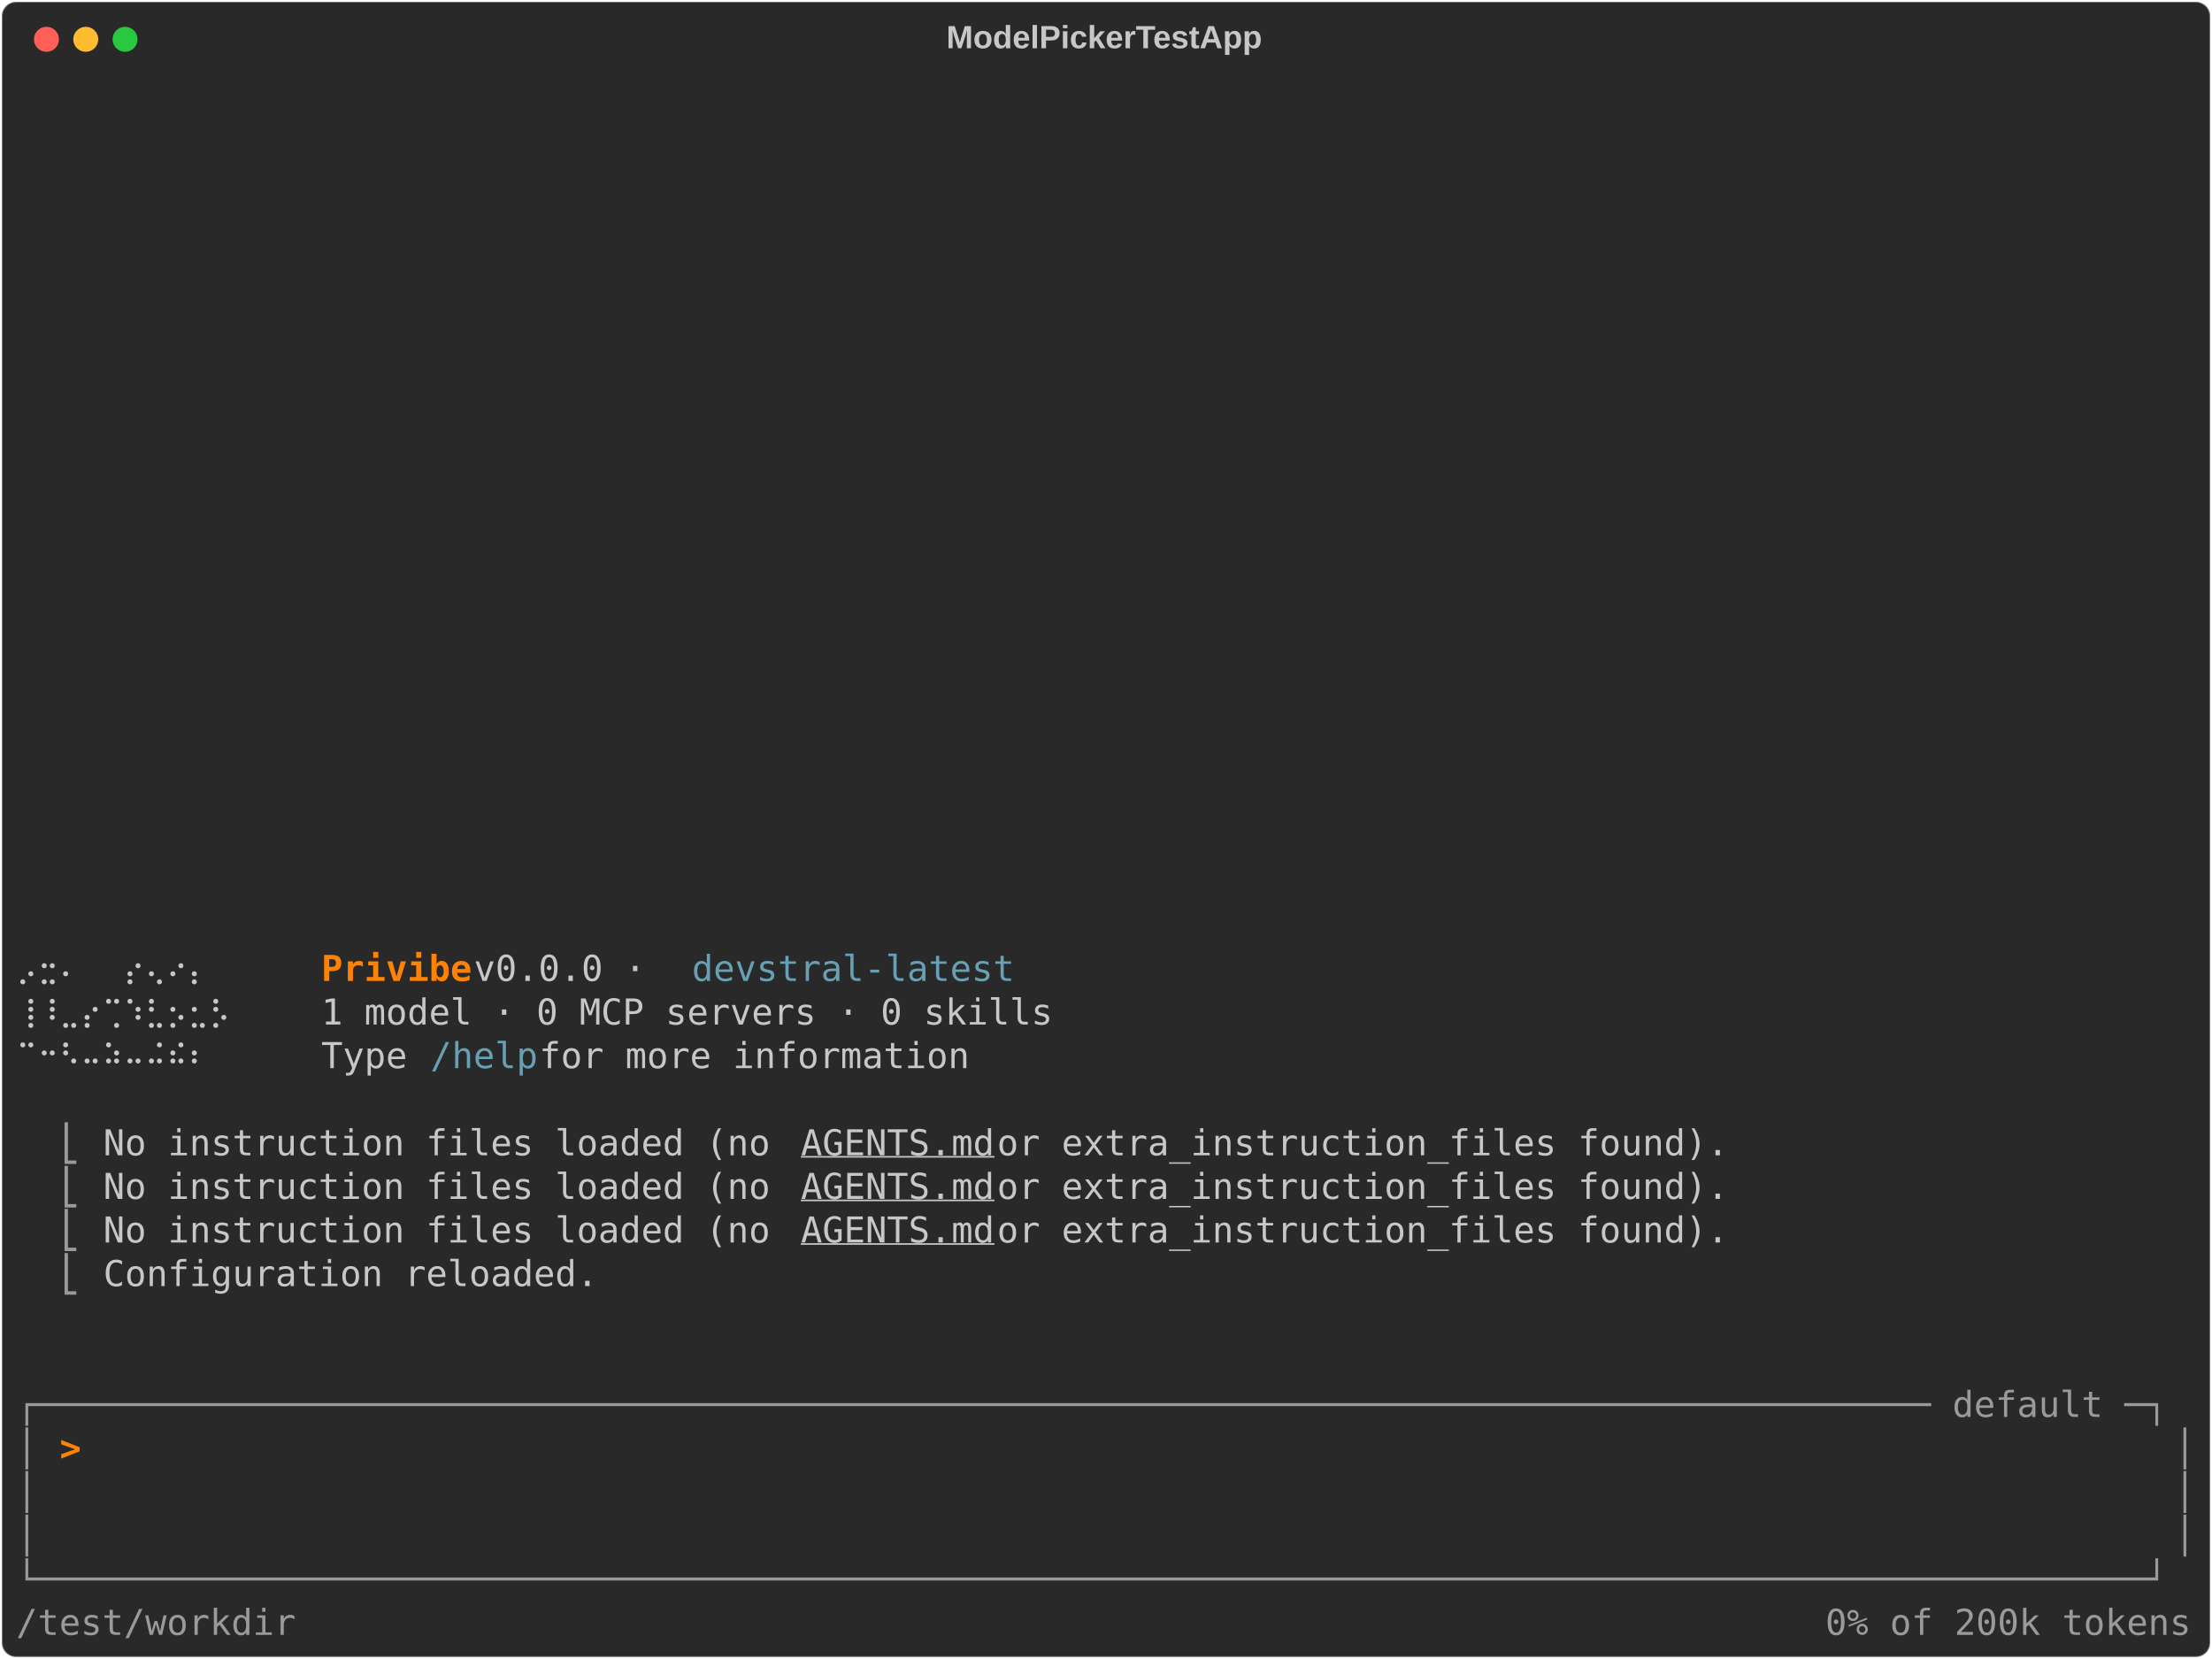
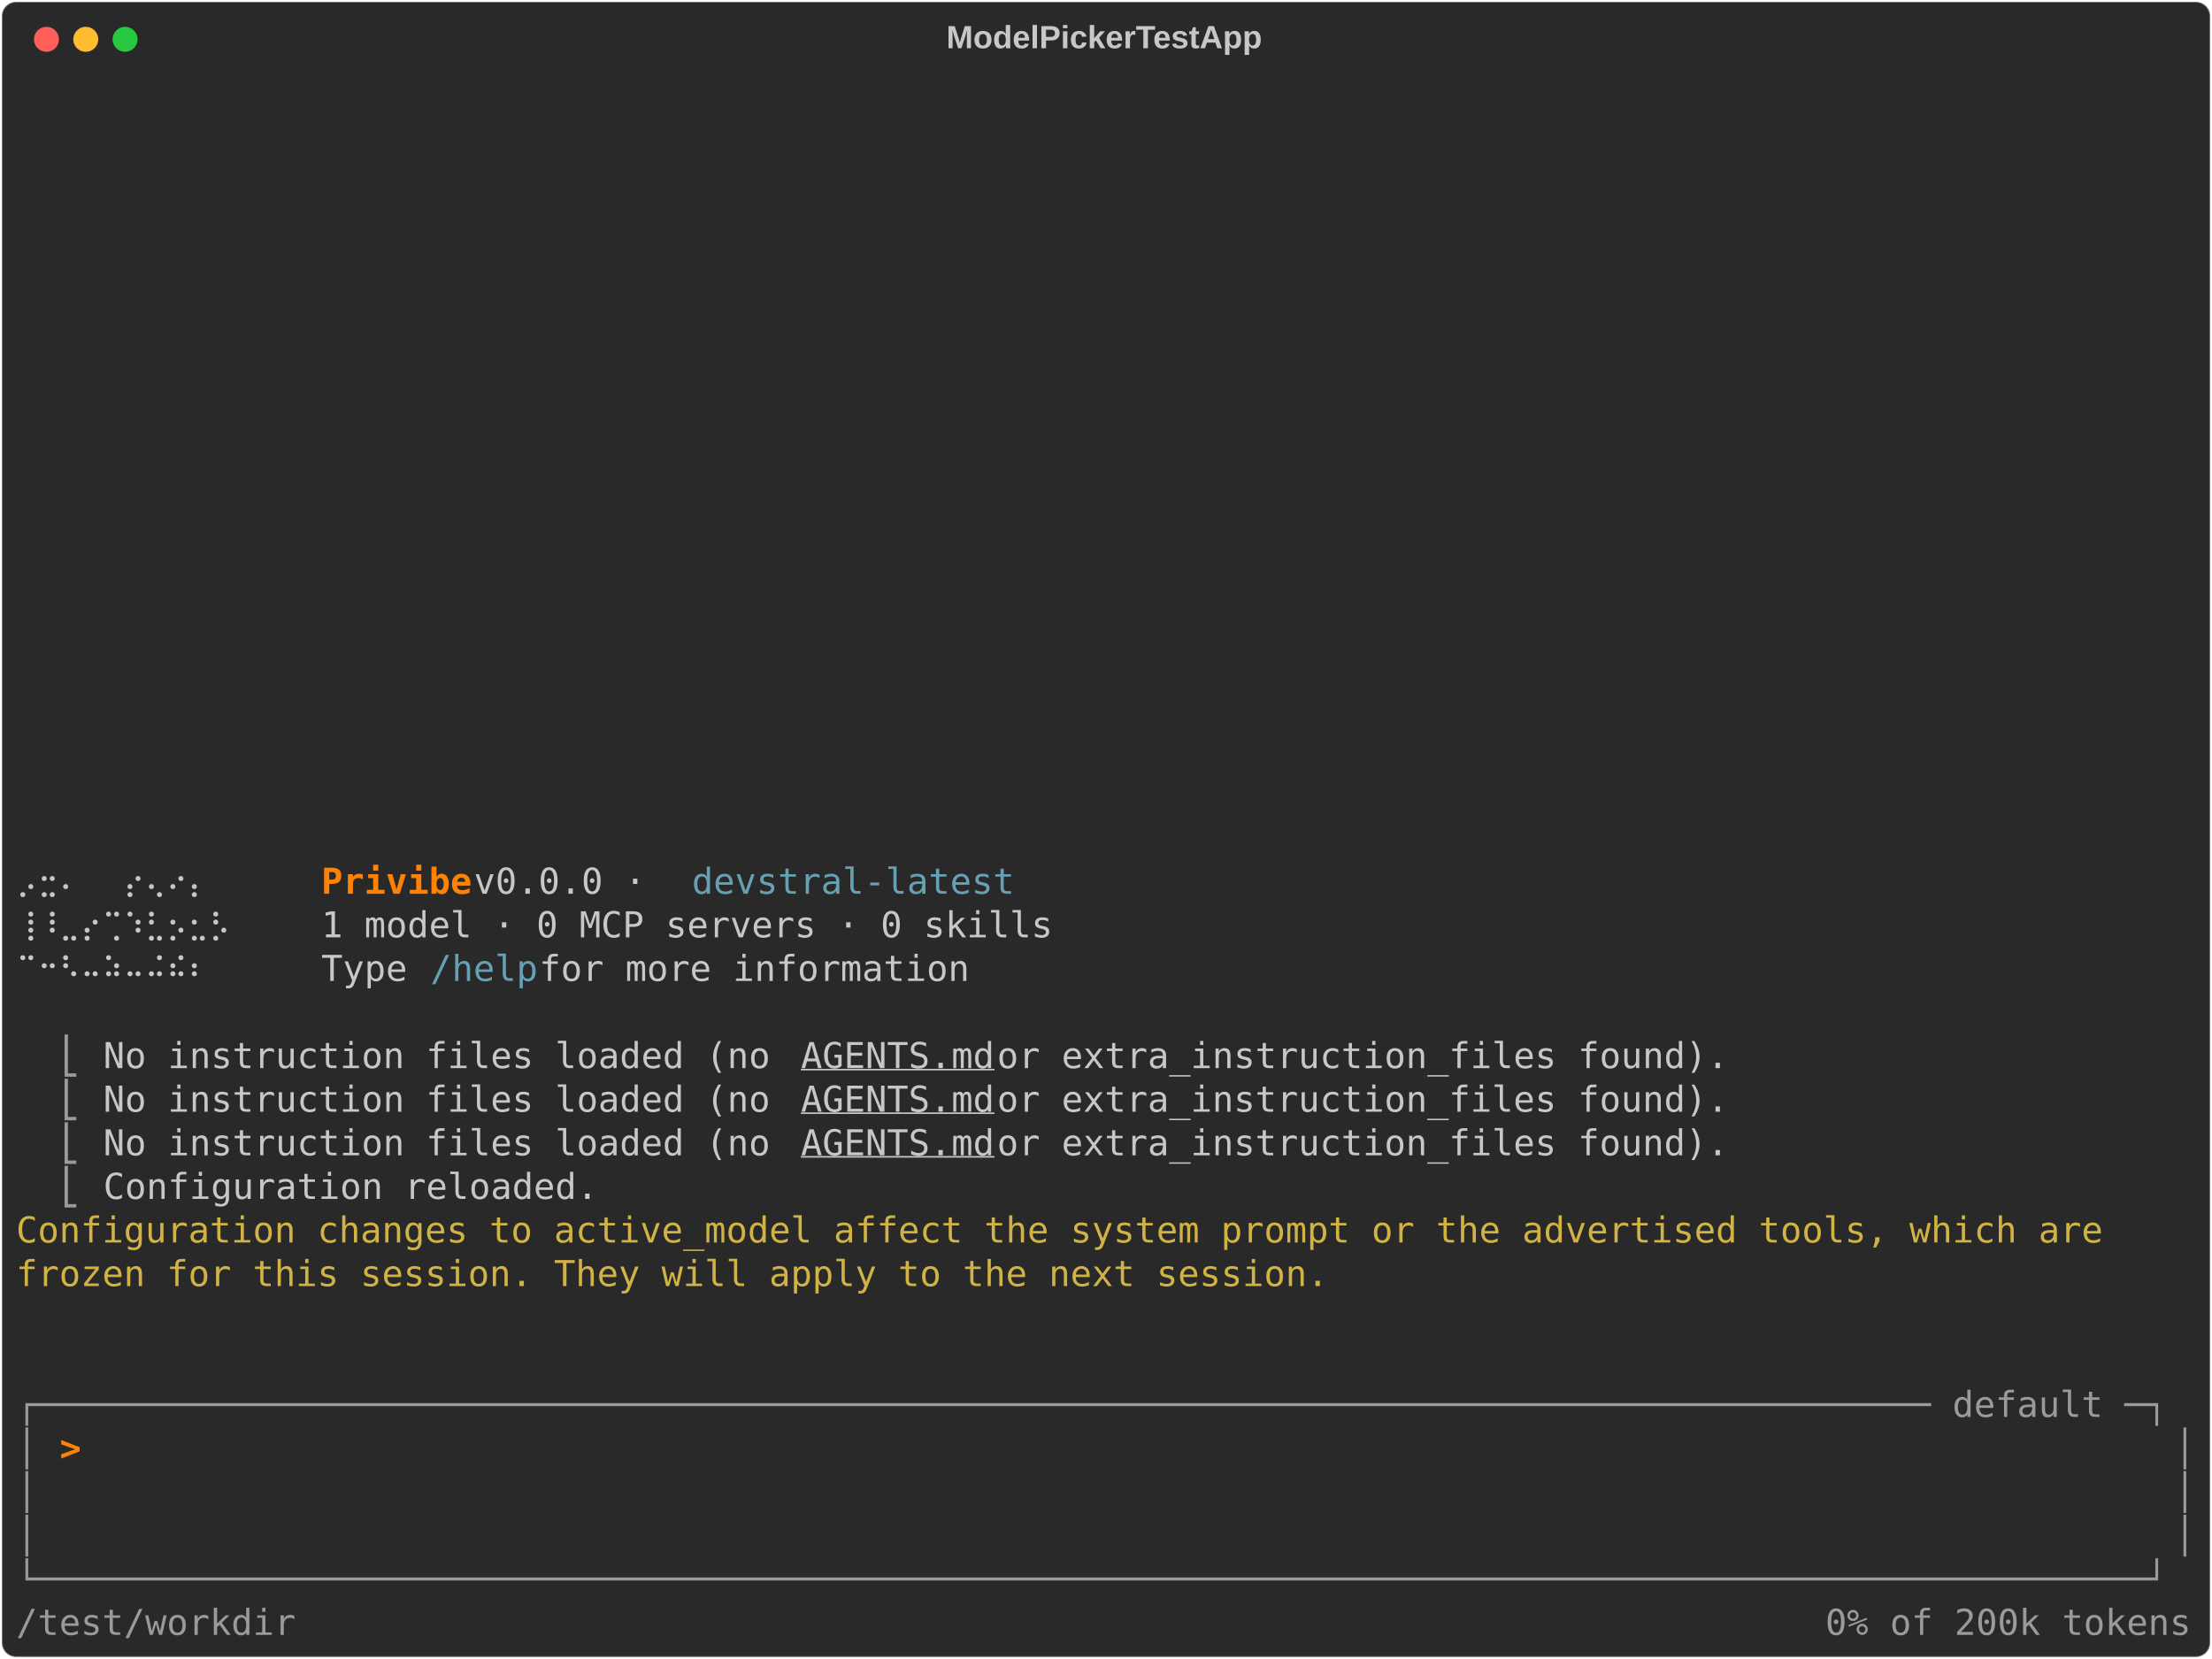
<svg xmlns="http://www.w3.org/2000/svg" class="rich-terminal" viewBox="0 0 1238 928.4">
  <style>

    @font-face {
        font-family: "Fira Code";
        src: local("FiraCode-Regular"),
                url("https://cdnjs.cloudflare.com/ajax/libs/firacode/6.2.0/woff2/FiraCode-Regular.woff2") format("woff2"),
                url("https://cdnjs.cloudflare.com/ajax/libs/firacode/6.2.0/woff/FiraCode-Regular.woff") format("woff");
        font-style: normal;
        font-weight: 400;
    }
    @font-face {
        font-family: "Fira Code";
        src: local("FiraCode-Bold"),
                url("https://cdnjs.cloudflare.com/ajax/libs/firacode/6.2.0/woff2/FiraCode-Bold.woff2") format("woff2"),
                url("https://cdnjs.cloudflare.com/ajax/libs/firacode/6.2.0/woff/FiraCode-Bold.woff") format("woff");
        font-style: bold;
        font-weight: 700;
    }

    .terminal-matrix {
        font-family: Fira Code, monospace;
        font-size: 20px;
        line-height: 24.4px;
        font-variant-east-asian: full-width;
    }

    .terminal-title {
        font-size: 18px;
        font-weight: bold;
        font-family: arial;
    }

    .terminal-r1 { fill: #c5c8c6 }
.terminal-r2 { fill: #ff8205;font-weight: bold }
.terminal-r3 { fill: #68a0b3 }
.terminal-r4 { fill: #9a9b99 }
.terminal-r5 { fill: #c5c8c6;text-decoration: underline; }
+ .terminal-r6 { fill: #d0b344 }
    </style>
  <defs>
    <clipPath id="terminal-clip-terminal">
      <rect x="0" y="0" width="1219.0" height="877.4" />
    </clipPath>
    <clipPath id="terminal-line-0">
      <rect x="0" y="1.5" width="1220" height="24.65" />
    </clipPath>
    <clipPath id="terminal-line-1">
      <rect x="0" y="25.9" width="1220" height="24.65" />
    </clipPath>
    <clipPath id="terminal-line-2">
      <rect x="0" y="50.3" width="1220" height="24.65" />
    </clipPath>
    <clipPath id="terminal-line-3">
      <rect x="0" y="74.7" width="1220" height="24.65" />
    </clipPath>
    <clipPath id="terminal-line-4">
      <rect x="0" y="99.1" width="1220" height="24.65" />
    </clipPath>
    <clipPath id="terminal-line-5">
      <rect x="0" y="123.5" width="1220" height="24.65" />
    </clipPath>
    <clipPath id="terminal-line-6">
      <rect x="0" y="147.9" width="1220" height="24.65" />
    </clipPath>
    <clipPath id="terminal-line-7">
      <rect x="0" y="172.3" width="1220" height="24.65" />
    </clipPath>
    <clipPath id="terminal-line-8">
      <rect x="0" y="196.7" width="1220" height="24.65" />
    </clipPath>
    <clipPath id="terminal-line-9">
      <rect x="0" y="221.1" width="1220" height="24.65" />
    </clipPath>
    <clipPath id="terminal-line-10">
      <rect x="0" y="245.5" width="1220" height="24.65" />
    </clipPath>
    <clipPath id="terminal-line-11">
      <rect x="0" y="269.9" width="1220" height="24.65" />
    </clipPath>
    <clipPath id="terminal-line-12">
      <rect x="0" y="294.3" width="1220" height="24.65" />
    </clipPath>
    <clipPath id="terminal-line-13">
      <rect x="0" y="318.7" width="1220" height="24.65" />
    </clipPath>
    <clipPath id="terminal-line-14">
      <rect x="0" y="343.1" width="1220" height="24.65" />
    </clipPath>
    <clipPath id="terminal-line-15">
      <rect x="0" y="367.5" width="1220" height="24.65" />
    </clipPath>
    <clipPath id="terminal-line-16">
      <rect x="0" y="391.9" width="1220" height="24.65" />
    </clipPath>
    <clipPath id="terminal-line-17">
      <rect x="0" y="416.3" width="1220" height="24.65" />
    </clipPath>
    <clipPath id="terminal-line-18">
      <rect x="0" y="440.7" width="1220" height="24.65" />
    </clipPath>
    <clipPath id="terminal-line-19">
      <rect x="0" y="465.1" width="1220" height="24.65" />
    </clipPath>
    <clipPath id="terminal-line-20">
      <rect x="0" y="489.5" width="1220" height="24.65" />
    </clipPath>
    <clipPath id="terminal-line-21">
      <rect x="0" y="513.9" width="1220" height="24.65" />
    </clipPath>
    <clipPath id="terminal-line-22">
      <rect x="0" y="538.3" width="1220" height="24.65" />
    </clipPath>
    <clipPath id="terminal-line-23">
      <rect x="0" y="562.7" width="1220" height="24.65" />
    </clipPath>
    <clipPath id="terminal-line-24">
      <rect x="0" y="587.1" width="1220" height="24.65" />
    </clipPath>
    <clipPath id="terminal-line-25">
      <rect x="0" y="611.5" width="1220" height="24.65" />
    </clipPath>
    <clipPath id="terminal-line-26">
      <rect x="0" y="635.9" width="1220" height="24.65" />
    </clipPath>
    <clipPath id="terminal-line-27">
      <rect x="0" y="660.3" width="1220" height="24.65" />
    </clipPath>
    <clipPath id="terminal-line-28">
      <rect x="0" y="684.7" width="1220" height="24.65" />
    </clipPath>
    <clipPath id="terminal-line-29">
      <rect x="0" y="709.1" width="1220" height="24.65" />
    </clipPath>
    <clipPath id="terminal-line-30">
      <rect x="0" y="733.5" width="1220" height="24.65" />
    </clipPath>
    <clipPath id="terminal-line-31">
      <rect x="0" y="757.9" width="1220" height="24.65" />
    </clipPath>
    <clipPath id="terminal-line-32">
      <rect x="0" y="782.3" width="1220" height="24.65" />
    </clipPath>
    <clipPath id="terminal-line-33">
      <rect x="0" y="806.7" width="1220" height="24.65" />
    </clipPath>
    <clipPath id="terminal-line-34">
      <rect x="0" y="831.1" width="1220" height="24.65" />
    </clipPath>
  </defs>
  <rect fill="#292929" stroke="rgba(255,255,255,0.35)" stroke-width="1" x="1" y="1" width="1236" height="926.4" rx="8" />
  <text class="terminal-title" fill="#c5c8c6" text-anchor="middle" x="618" y="27">ModelPickerTestApp</text>
  <g transform="translate(26,22)">
    <circle cx="0" cy="0" r="7" fill="#ff5f57" />
    <circle cx="22" cy="0" r="7" fill="#febc2e" />
    <circle cx="44" cy="0" r="7" fill="#28c840" />
  </g>
  <g transform="translate(9, 41)" clip-path="url(#terminal-clip-terminal)">
    <g class="terminal-matrix">
      <text class="terminal-r1" x="1220" y="20" textLength="12.2" clip-path="url(#terminal-line-0)">
</text>
      <text class="terminal-r1" x="1220" y="44.4" textLength="12.2" clip-path="url(#terminal-line-1)">
</text>
      <text class="terminal-r1" x="1220" y="68.8" textLength="12.2" clip-path="url(#terminal-line-2)">
</text>
      <text class="terminal-r1" x="1220" y="93.2" textLength="12.2" clip-path="url(#terminal-line-3)">
</text>
      <text class="terminal-r1" x="1220" y="117.6" textLength="12.2" clip-path="url(#terminal-line-4)">
</text>
      <text class="terminal-r1" x="1220" y="142" textLength="12.2" clip-path="url(#terminal-line-5)">
</text>
      <text class="terminal-r1" x="1220" y="166.4" textLength="12.2" clip-path="url(#terminal-line-6)">
</text>
      <text class="terminal-r1" x="1220" y="190.8" textLength="12.2" clip-path="url(#terminal-line-7)">
</text>
      <text class="terminal-r1" x="1220" y="215.2" textLength="12.2" clip-path="url(#terminal-line-8)">
</text>
      <text class="terminal-r1" x="1220" y="239.6" textLength="12.2" clip-path="url(#terminal-line-9)">
</text>
      <text class="terminal-r1" x="1220" y="264" textLength="12.2" clip-path="url(#terminal-line-10)">
</text>
      <text class="terminal-r1" x="1220" y="288.4" textLength="12.2" clip-path="url(#terminal-line-11)">
</text>
      <text class="terminal-r1" x="1220" y="312.8" textLength="12.2" clip-path="url(#terminal-line-12)">
</text>
      <text class="terminal-r1" x="1220" y="337.2" textLength="12.2" clip-path="url(#terminal-line-13)">
</text>
      <text class="terminal-r1" x="1220" y="361.6" textLength="12.2" clip-path="url(#terminal-line-14)">
</text>
      <text class="terminal-r1" x="1220" y="386" textLength="12.2" clip-path="url(#terminal-line-15)">
</text>
      <text class="terminal-r1" x="1220" y="410.4" textLength="12.2" clip-path="url(#terminal-line-16)">
</text>
      <text class="terminal-r1" x="1220" y="434.8" textLength="12.2" clip-path="url(#terminal-line-17)">
</text>
+       <text class="terminal-r1" x="0" y="459.2" textLength="134.2" clip-path="url(#terminal-line-18)">  ⡠⣒⠄  ⡔⢄⠔⡄</text>
+       <text class="terminal-r2" x="170.8" y="459.2" textLength="85.4" clip-path="url(#terminal-line-18)">Privibe</text>
+       <text class="terminal-r1" x="256.2" y="459.2" textLength="122" clip-path="url(#terminal-line-18)"> v0.0.0 · </text>
+       <text class="terminal-r3" x="378.2" y="459.2" textLength="183" clip-path="url(#terminal-line-18)">devstral-latest</text>
      <text class="terminal-r1" x="1220" y="459.2" textLength="12.2" clip-path="url(#terminal-line-18)">
</text>
+       <text class="terminal-r1" x="0" y="483.6" textLength="134.2" clip-path="url(#terminal-line-19)"> ⢸⠸⣀⡔⢉⠱⣃⡢⣂⡣</text>
+       <text class="terminal-r1" x="170.8" y="483.6" textLength="414.8" clip-path="url(#terminal-line-19)">1 model · 0 MCP servers · 0 skills</text>
      <text class="terminal-r1" x="1220" y="483.6" textLength="12.2" clip-path="url(#terminal-line-19)">
</text>
-       <text class="terminal-r1" x="0" y="508" textLength="134.2" clip-path="url(#terminal-line-20)">  ⡠⣒⠄  ⡔⢄⠔⡄</text>
-       <text class="terminal-r2" x="170.8" y="508" textLength="85.4" clip-path="url(#terminal-line-20)">Privibe</text>
-       <text class="terminal-r1" x="256.2" y="508" textLength="122" clip-path="url(#terminal-line-20)"> v0.0.0 · </text>
-       <text class="terminal-r3" x="378.2" y="508" textLength="183" clip-path="url(#terminal-line-20)">devstral-latest</text>
+       <text class="terminal-r1" x="0" y="508" textLength="134.2" clip-path="url(#terminal-line-20)">  ⠉⠒⠣⠤⠵⠤⠬⠮⠆</text>
+       <text class="terminal-r1" x="170.8" y="508" textLength="61" clip-path="url(#terminal-line-20)">Type </text>
+       <text class="terminal-r3" x="231.8" y="508" textLength="61" clip-path="url(#terminal-line-20)">/help</text>
+       <text class="terminal-r1" x="292.8" y="508" textLength="256.2" clip-path="url(#terminal-line-20)"> for more information</text>
      <text class="terminal-r1" x="1220" y="508" textLength="12.2" clip-path="url(#terminal-line-20)">
</text>
-       <text class="terminal-r1" x="0" y="532.4" textLength="134.2" clip-path="url(#terminal-line-21)"> ⢸⠸⣀⡔⢉⠱⣃⡢⣂⡣</text>
-       <text class="terminal-r1" x="170.8" y="532.4" textLength="414.8" clip-path="url(#terminal-line-21)">1 model · 0 MCP servers · 0 skills</text>
      <text class="terminal-r1" x="1220" y="532.4" textLength="12.2" clip-path="url(#terminal-line-21)">
</text>
-       <text class="terminal-r1" x="0" y="556.8" textLength="134.2" clip-path="url(#terminal-line-22)">  ⠉⠒⠣⠤⠵⠤⠬⠮⠆</text>
-       <text class="terminal-r1" x="170.8" y="556.8" textLength="61" clip-path="url(#terminal-line-22)">Type </text>
-       <text class="terminal-r3" x="231.8" y="556.8" textLength="61" clip-path="url(#terminal-line-22)">/help</text>
-       <text class="terminal-r1" x="292.8" y="556.8" textLength="256.2" clip-path="url(#terminal-line-22)"> for more information</text>
+       <text class="terminal-r4" x="24.4" y="556.8" textLength="12.2" clip-path="url(#terminal-line-22)">⎣</text>
+       <text class="terminal-r1" x="48.8" y="556.8" textLength="390.4" clip-path="url(#terminal-line-22)">No instruction files loaded (no </text>
+       <text class="terminal-r5" x="439.2" y="556.8" textLength="109.8" clip-path="url(#terminal-line-22)">AGENTS.md</text>
+       <text class="terminal-r1" x="549" y="556.8" textLength="427" clip-path="url(#terminal-line-22)"> or extra_instruction_files found).</text>
      <text class="terminal-r1" x="1220" y="556.8" textLength="12.2" clip-path="url(#terminal-line-22)">
</text>
+       <text class="terminal-r4" x="24.4" y="581.2" textLength="12.2" clip-path="url(#terminal-line-23)">⎣</text>
+       <text class="terminal-r1" x="48.8" y="581.2" textLength="390.4" clip-path="url(#terminal-line-23)">No instruction files loaded (no </text>
+       <text class="terminal-r5" x="439.2" y="581.2" textLength="109.8" clip-path="url(#terminal-line-23)">AGENTS.md</text>
+       <text class="terminal-r1" x="549" y="581.2" textLength="427" clip-path="url(#terminal-line-23)"> or extra_instruction_files found).</text>
      <text class="terminal-r1" x="1220" y="581.2" textLength="12.2" clip-path="url(#terminal-line-23)">
</text>
      <text class="terminal-r4" x="24.4" y="605.6" textLength="12.2" clip-path="url(#terminal-line-24)">⎣</text>
      <text class="terminal-r1" x="48.8" y="605.6" textLength="390.4" clip-path="url(#terminal-line-24)">No instruction files loaded (no </text>
      <text class="terminal-r5" x="439.2" y="605.6" textLength="109.8" clip-path="url(#terminal-line-24)">AGENTS.md</text>
      <text class="terminal-r1" x="549" y="605.6" textLength="427" clip-path="url(#terminal-line-24)"> or extra_instruction_files found).</text>
      <text class="terminal-r1" x="1220" y="605.6" textLength="12.2" clip-path="url(#terminal-line-24)">
</text>
      <text class="terminal-r4" x="24.4" y="630" textLength="12.2" clip-path="url(#terminal-line-25)">⎣</text>
-       <text class="terminal-r1" x="48.8" y="630" textLength="390.4" clip-path="url(#terminal-line-25)">No instruction files loaded (no </text>
-       <text class="terminal-r5" x="439.2" y="630" textLength="109.8" clip-path="url(#terminal-line-25)">AGENTS.md</text>
-       <text class="terminal-r1" x="549" y="630" textLength="427" clip-path="url(#terminal-line-25)"> or extra_instruction_files found).</text>
+       <text class="terminal-r1" x="48.8" y="630" textLength="280.6" clip-path="url(#terminal-line-25)">Configuration reloaded.</text>
      <text class="terminal-r1" x="1220" y="630" textLength="12.2" clip-path="url(#terminal-line-25)">
</text>
-       <text class="terminal-r4" x="24.4" y="654.4" textLength="12.2" clip-path="url(#terminal-line-26)">⎣</text>
-       <text class="terminal-r1" x="48.8" y="654.4" textLength="390.4" clip-path="url(#terminal-line-26)">No instruction files loaded (no </text>
-       <text class="terminal-r5" x="439.2" y="654.4" textLength="109.8" clip-path="url(#terminal-line-26)">AGENTS.md</text>
-       <text class="terminal-r1" x="549" y="654.4" textLength="427" clip-path="url(#terminal-line-26)"> or extra_instruction_files found).</text>
+       <text class="terminal-r6" x="0" y="654.4" textLength="1183.4" clip-path="url(#terminal-line-26)">Configuration changes to active_model affect the system prompt or the advertised tools, which are</text>
      <text class="terminal-r1" x="1220" y="654.4" textLength="12.2" clip-path="url(#terminal-line-26)">
</text>
-       <text class="terminal-r4" x="24.4" y="678.8" textLength="12.2" clip-path="url(#terminal-line-27)">⎣</text>
-       <text class="terminal-r1" x="48.8" y="678.8" textLength="280.6" clip-path="url(#terminal-line-27)">Configuration reloaded.</text>
+       <text class="terminal-r6" x="0" y="678.8" textLength="744.2" clip-path="url(#terminal-line-27)">frozen for this session. They will apply to the next session.</text>
      <text class="terminal-r1" x="1220" y="678.8" textLength="12.2" clip-path="url(#terminal-line-27)">
</text>
      <text class="terminal-r1" x="1220" y="703.2" textLength="12.2" clip-path="url(#terminal-line-28)">
</text>
      <text class="terminal-r1" x="1220" y="727.6" textLength="12.2" clip-path="url(#terminal-line-29)">
</text>
      <text class="terminal-r4" x="0" y="752" textLength="1220" clip-path="url(#terminal-line-30)">┌──────────────────────────────────────────────────────────────────────────────────────── default ─┐</text>
      <text class="terminal-r1" x="1220" y="752" textLength="12.2" clip-path="url(#terminal-line-30)">
</text>
      <text class="terminal-r4" x="0" y="776.4" textLength="12.2" clip-path="url(#terminal-line-31)">│</text>
      <text class="terminal-r2" x="24.4" y="776.4" textLength="12.2" clip-path="url(#terminal-line-31)">&gt;</text>
      <text class="terminal-r4" x="1207.8" y="776.4" textLength="12.2" clip-path="url(#terminal-line-31)">│</text>
      <text class="terminal-r1" x="1220" y="776.4" textLength="12.2" clip-path="url(#terminal-line-31)">
</text>
      <text class="terminal-r4" x="0" y="800.8" textLength="12.2" clip-path="url(#terminal-line-32)">│</text>
      <text class="terminal-r4" x="1207.8" y="800.8" textLength="12.2" clip-path="url(#terminal-line-32)">│</text>
      <text class="terminal-r1" x="1220" y="800.8" textLength="12.2" clip-path="url(#terminal-line-32)">
</text>
      <text class="terminal-r4" x="0" y="825.2" textLength="12.2" clip-path="url(#terminal-line-33)">│</text>
      <text class="terminal-r4" x="1207.8" y="825.2" textLength="12.2" clip-path="url(#terminal-line-33)">│</text>
      <text class="terminal-r1" x="1220" y="825.2" textLength="12.2" clip-path="url(#terminal-line-33)">
</text>
      <text class="terminal-r4" x="0" y="849.6" textLength="1220" clip-path="url(#terminal-line-34)">└──────────────────────────────────────────────────────────────────────────────────────────────────┘</text>
      <text class="terminal-r1" x="1220" y="849.6" textLength="12.2" clip-path="url(#terminal-line-34)">
</text>
      <text class="terminal-r4" x="0" y="874" textLength="158.6" clip-path="url(#terminal-line-35)">/test/workdir</text>
      <text class="terminal-r4" x="1012.6" y="874" textLength="207.4" clip-path="url(#terminal-line-35)">0% of 200k tokens</text>
    </g>
  </g>
</svg>
